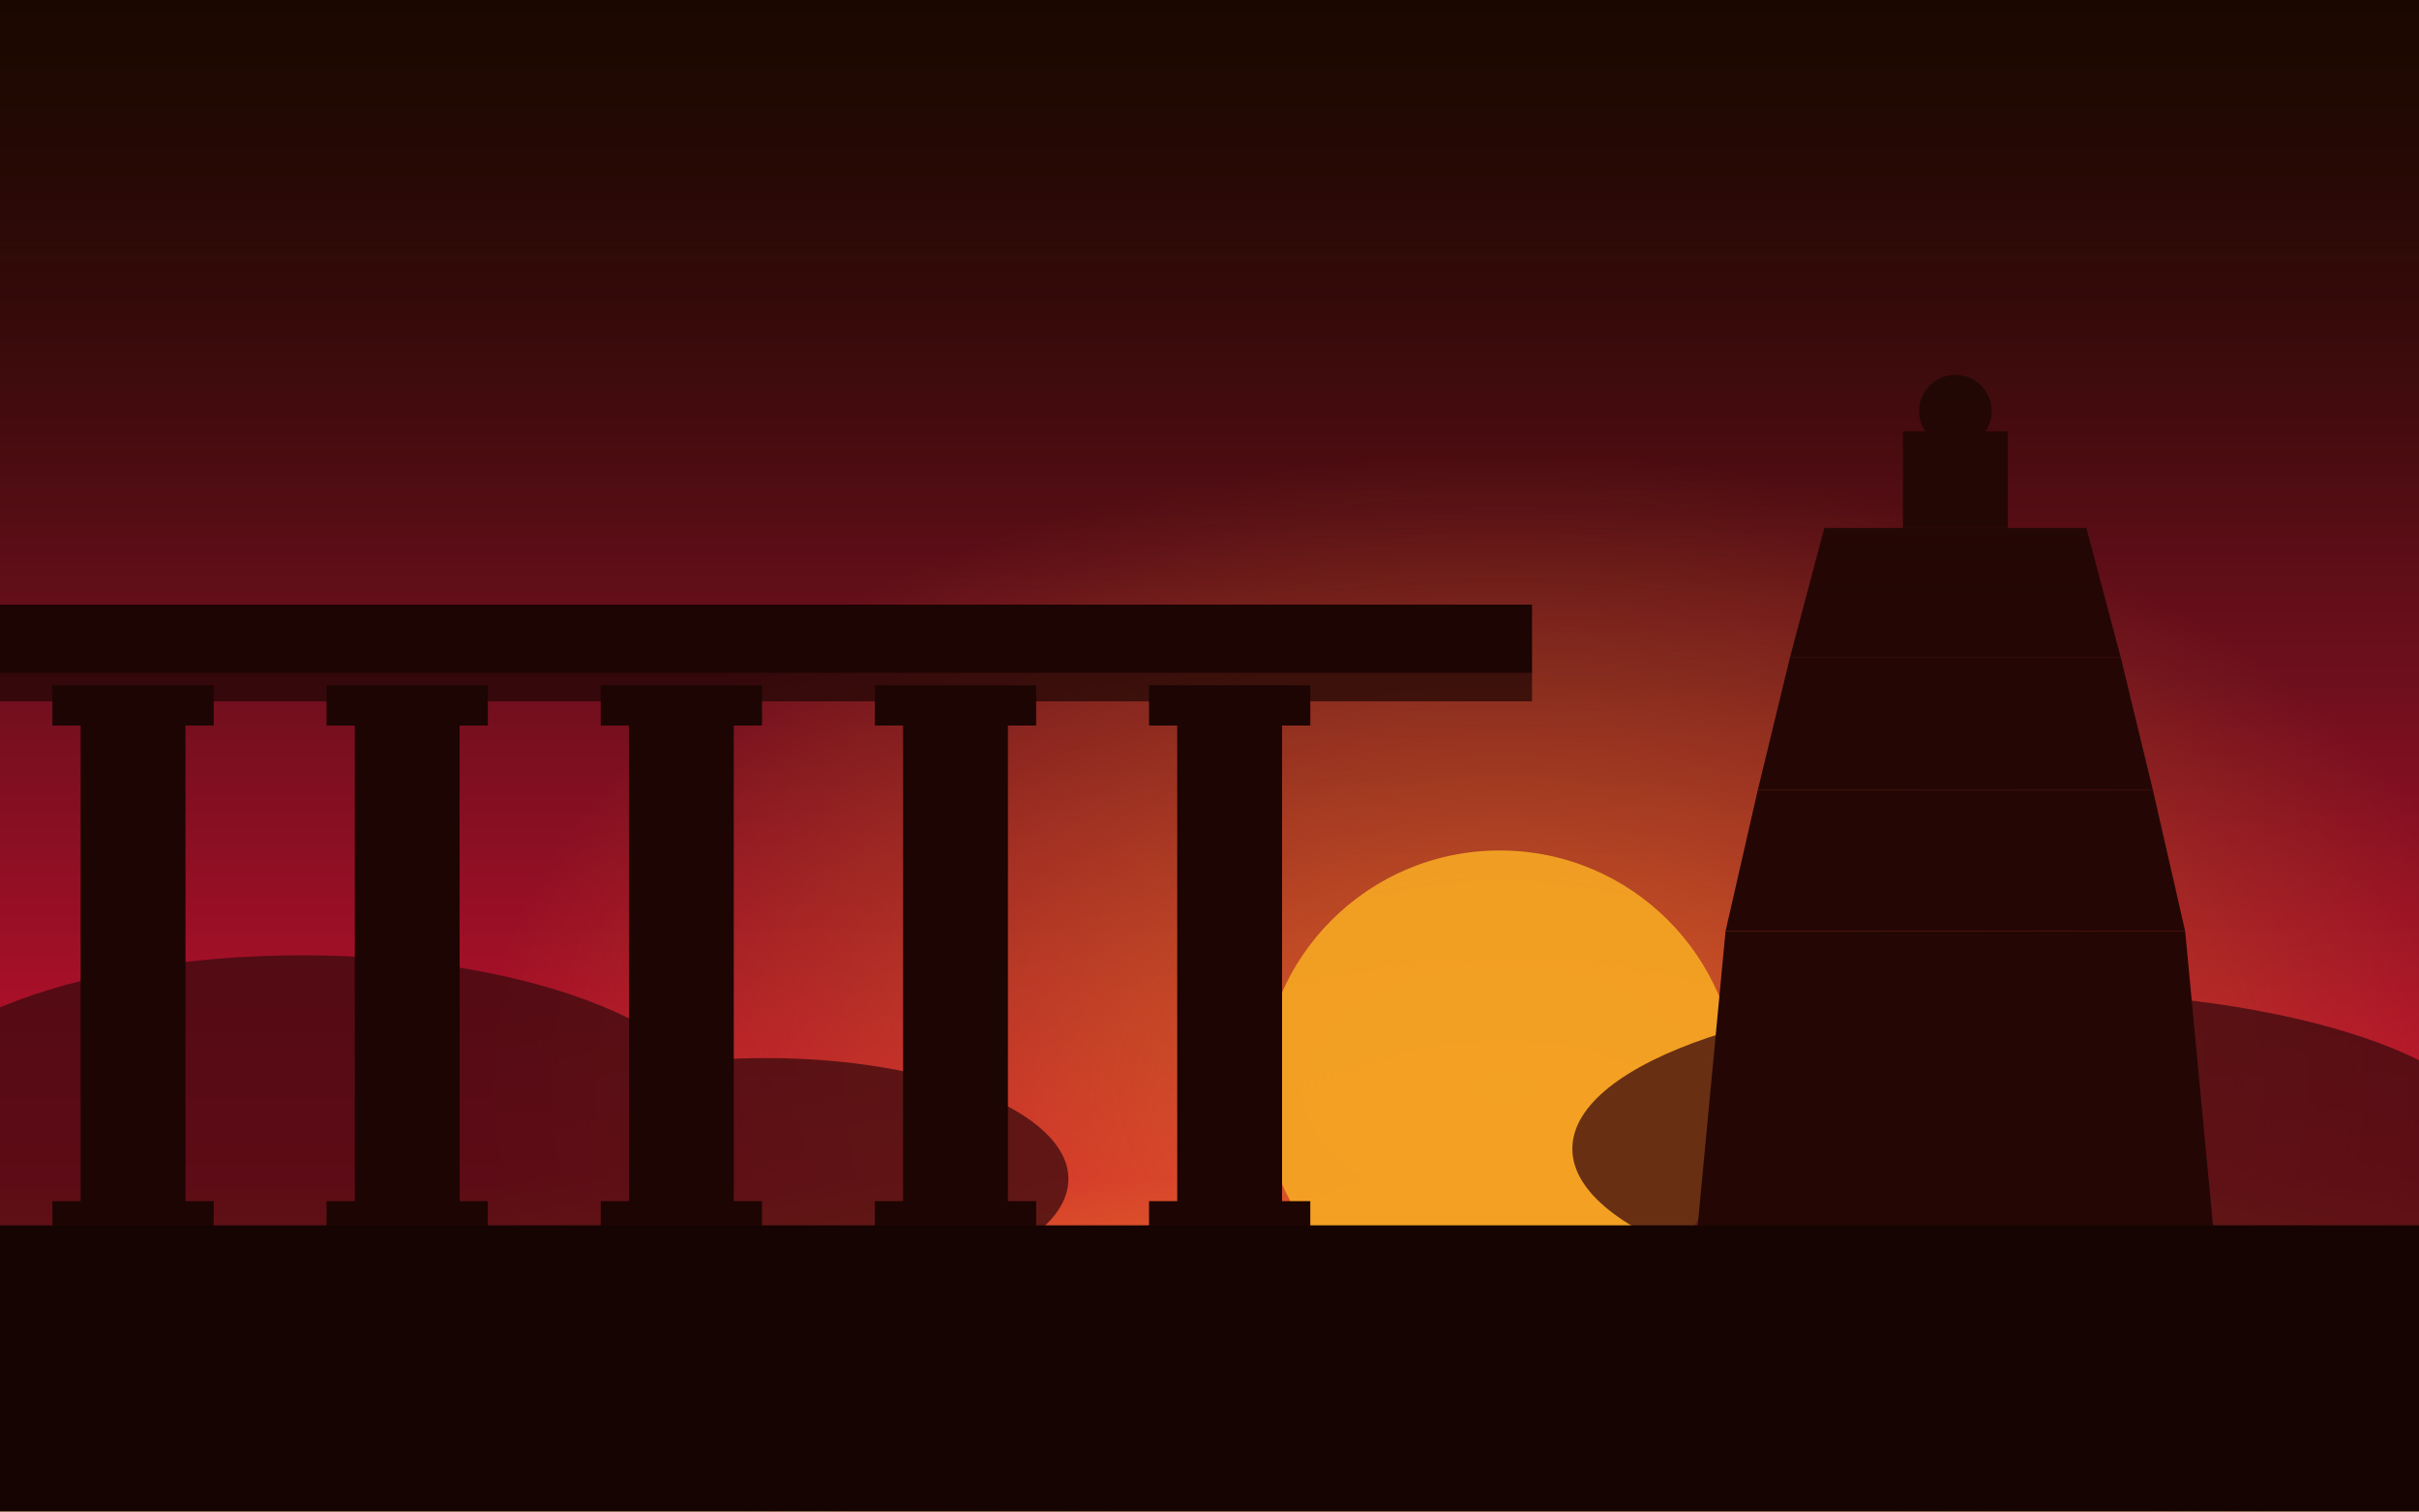
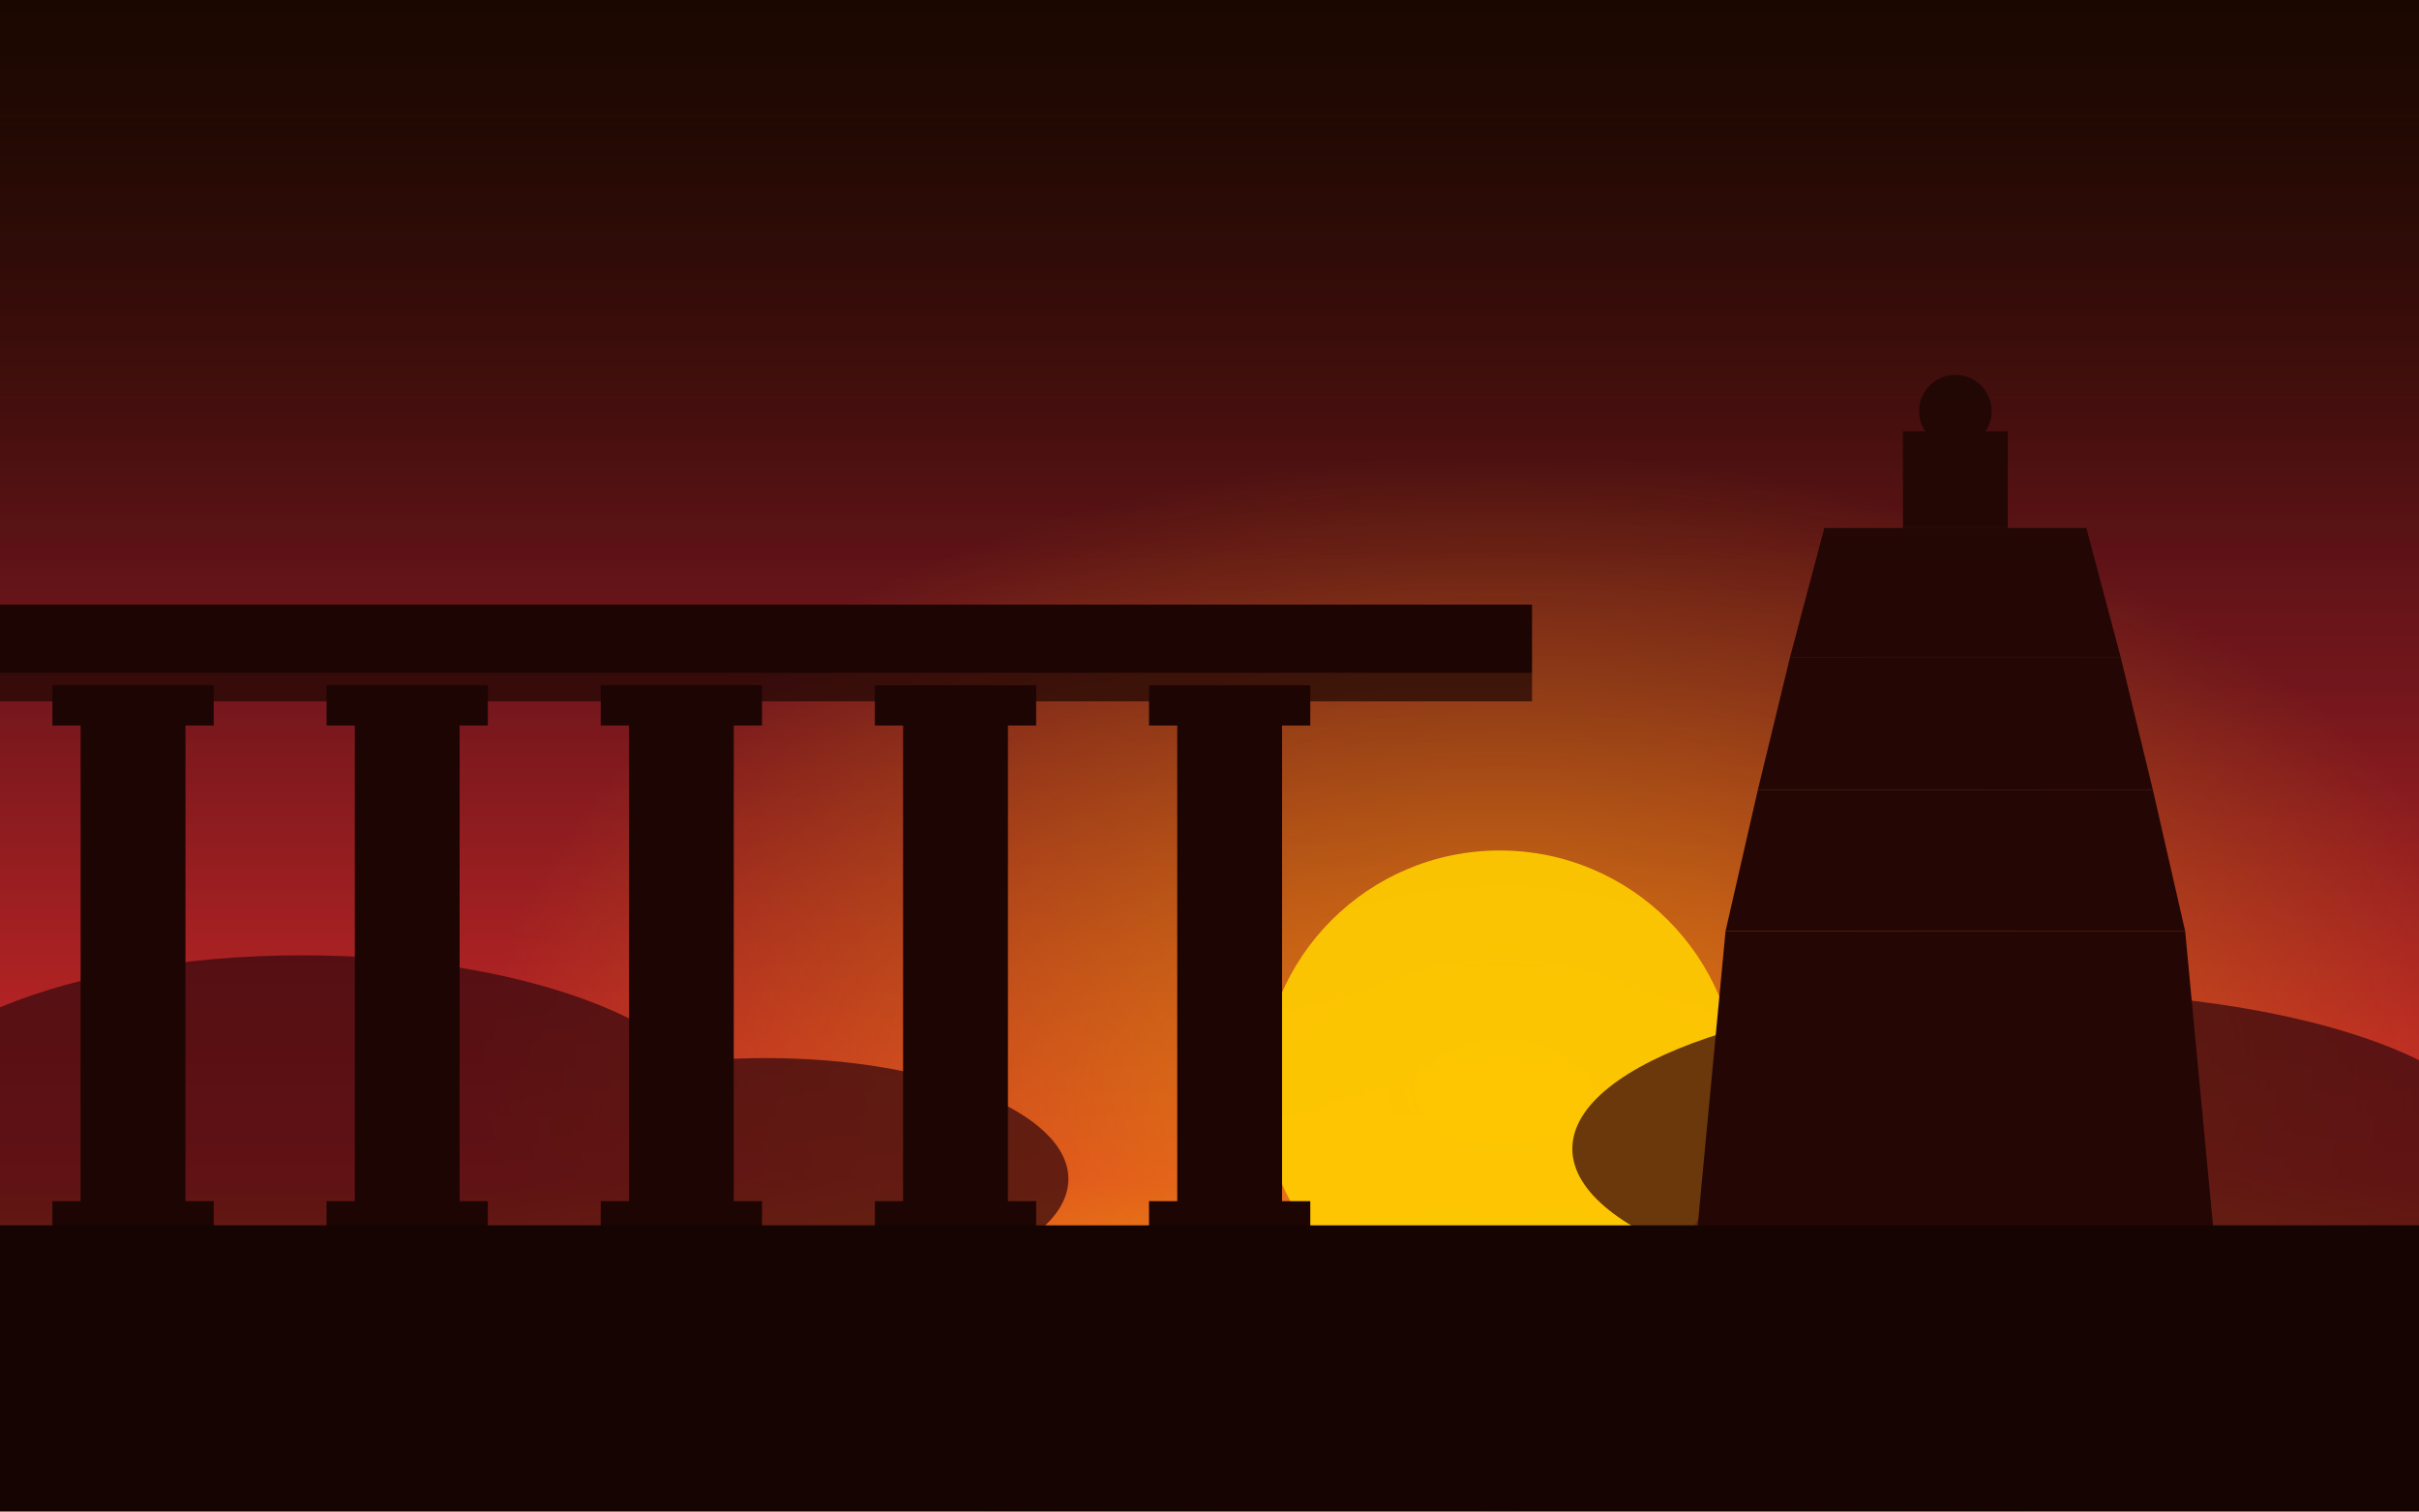
<svg xmlns="http://www.w3.org/2000/svg" viewBox="0 0 1200 750" width="1200" height="750" role="img" aria-label="Hampi colonnade at sunset">
  <defs>
    <linearGradient id="sky" x1="0" y1="0" x2="0" y2="1">
      <stop offset="0" stop-color="#1A0800" />
-       <stop offset="0.45" stop-color="#6E0F1D" />
-       <stop offset="0.78" stop-color="#C8102E" />
-       <stop offset="1" stop-color="#F5A623" />
+       <stop offset="0.45" stop-color="#71161C" />
+       <stop offset="0.78" stop-color="#D42A28" />
+       <stop offset="1" stop-color="#FFCC00" />
    </linearGradient>
    <radialGradient id="sunglow" cx="0.62" cy="0.72" r="0.42">
-       <stop offset="0" stop-color="#F5A623" stop-opacity="0.55" />
-       <stop offset="1" stop-color="#F5A623" stop-opacity="0" />
+       <stop offset="0" stop-color="#FFCC00" stop-opacity="0.55" />
+       <stop offset="1" stop-color="#FFCC00" stop-opacity="0" />
    </radialGradient>
    <linearGradient id="vig" x1="0" y1="0" x2="0" y2="1">
      <stop offset="0" stop-color="#1A0800" stop-opacity="0.55" />
      <stop offset="0.4" stop-color="#1A0800" stop-opacity="0" />
    </linearGradient>
  </defs>
  <rect width="1200" height="750" fill="url(#sky)" />
  <rect width="1200" height="750" fill="url(#sunglow)" />
-   <circle cx="744" cy="540" r="118" fill="#F5A623" opacity="0.92" />
+   <circle cx="744" cy="540" r="118" fill="#FFCC00" opacity="0.92" />
  <g fill="#3A0A0E" opacity="0.75">
    <ellipse cx="150" cy="560" rx="210" ry="86" />
    <ellipse cx="380" cy="585" rx="150" ry="60" />
    <ellipse cx="1010" cy="570" rx="230" ry="78" />
  </g>
  <g fill="#240705">
    <polygon points="905,262 1035,262 1052,326 888,326" />
    <polygon points="888,326 1052,326 1068,392 872,392" />
    <polygon points="872,392 1068,392 1084,462 856,462" />
    <polygon points="856,462 1084,462 1098,610 842,610" />
    <rect x="944" y="214" width="52" height="48" />
    <circle cx="970" cy="204" r="18" />
  </g>
  <g fill="#1C0503">
    <rect x="0" y="300" width="760" height="34" />
    <rect x="0" y="334" width="760" height="14" opacity="0.7" />
    <g>
      <rect x="40" y="348" width="52" height="262" />
      <rect x="176" y="348" width="52" height="262" />
      <rect x="312" y="348" width="52" height="262" />
      <rect x="448" y="348" width="52" height="262" />
      <rect x="584" y="348" width="52" height="262" />
    </g>
    <g>
      <rect x="26" y="340" width="80" height="20" />
      <rect x="26" y="596" width="80" height="22" />
      <rect x="162" y="340" width="80" height="20" />
      <rect x="162" y="596" width="80" height="22" />
      <rect x="298" y="340" width="80" height="20" />
      <rect x="298" y="596" width="80" height="22" />
      <rect x="434" y="340" width="80" height="20" />
      <rect x="434" y="596" width="80" height="22" />
      <rect x="570" y="340" width="80" height="20" />
      <rect x="570" y="596" width="80" height="22" />
    </g>
  </g>
  <rect x="0" y="608" width="1200" height="142" fill="#160402" />
  <rect width="1200" height="750" fill="url(#vig)" />
</svg>
